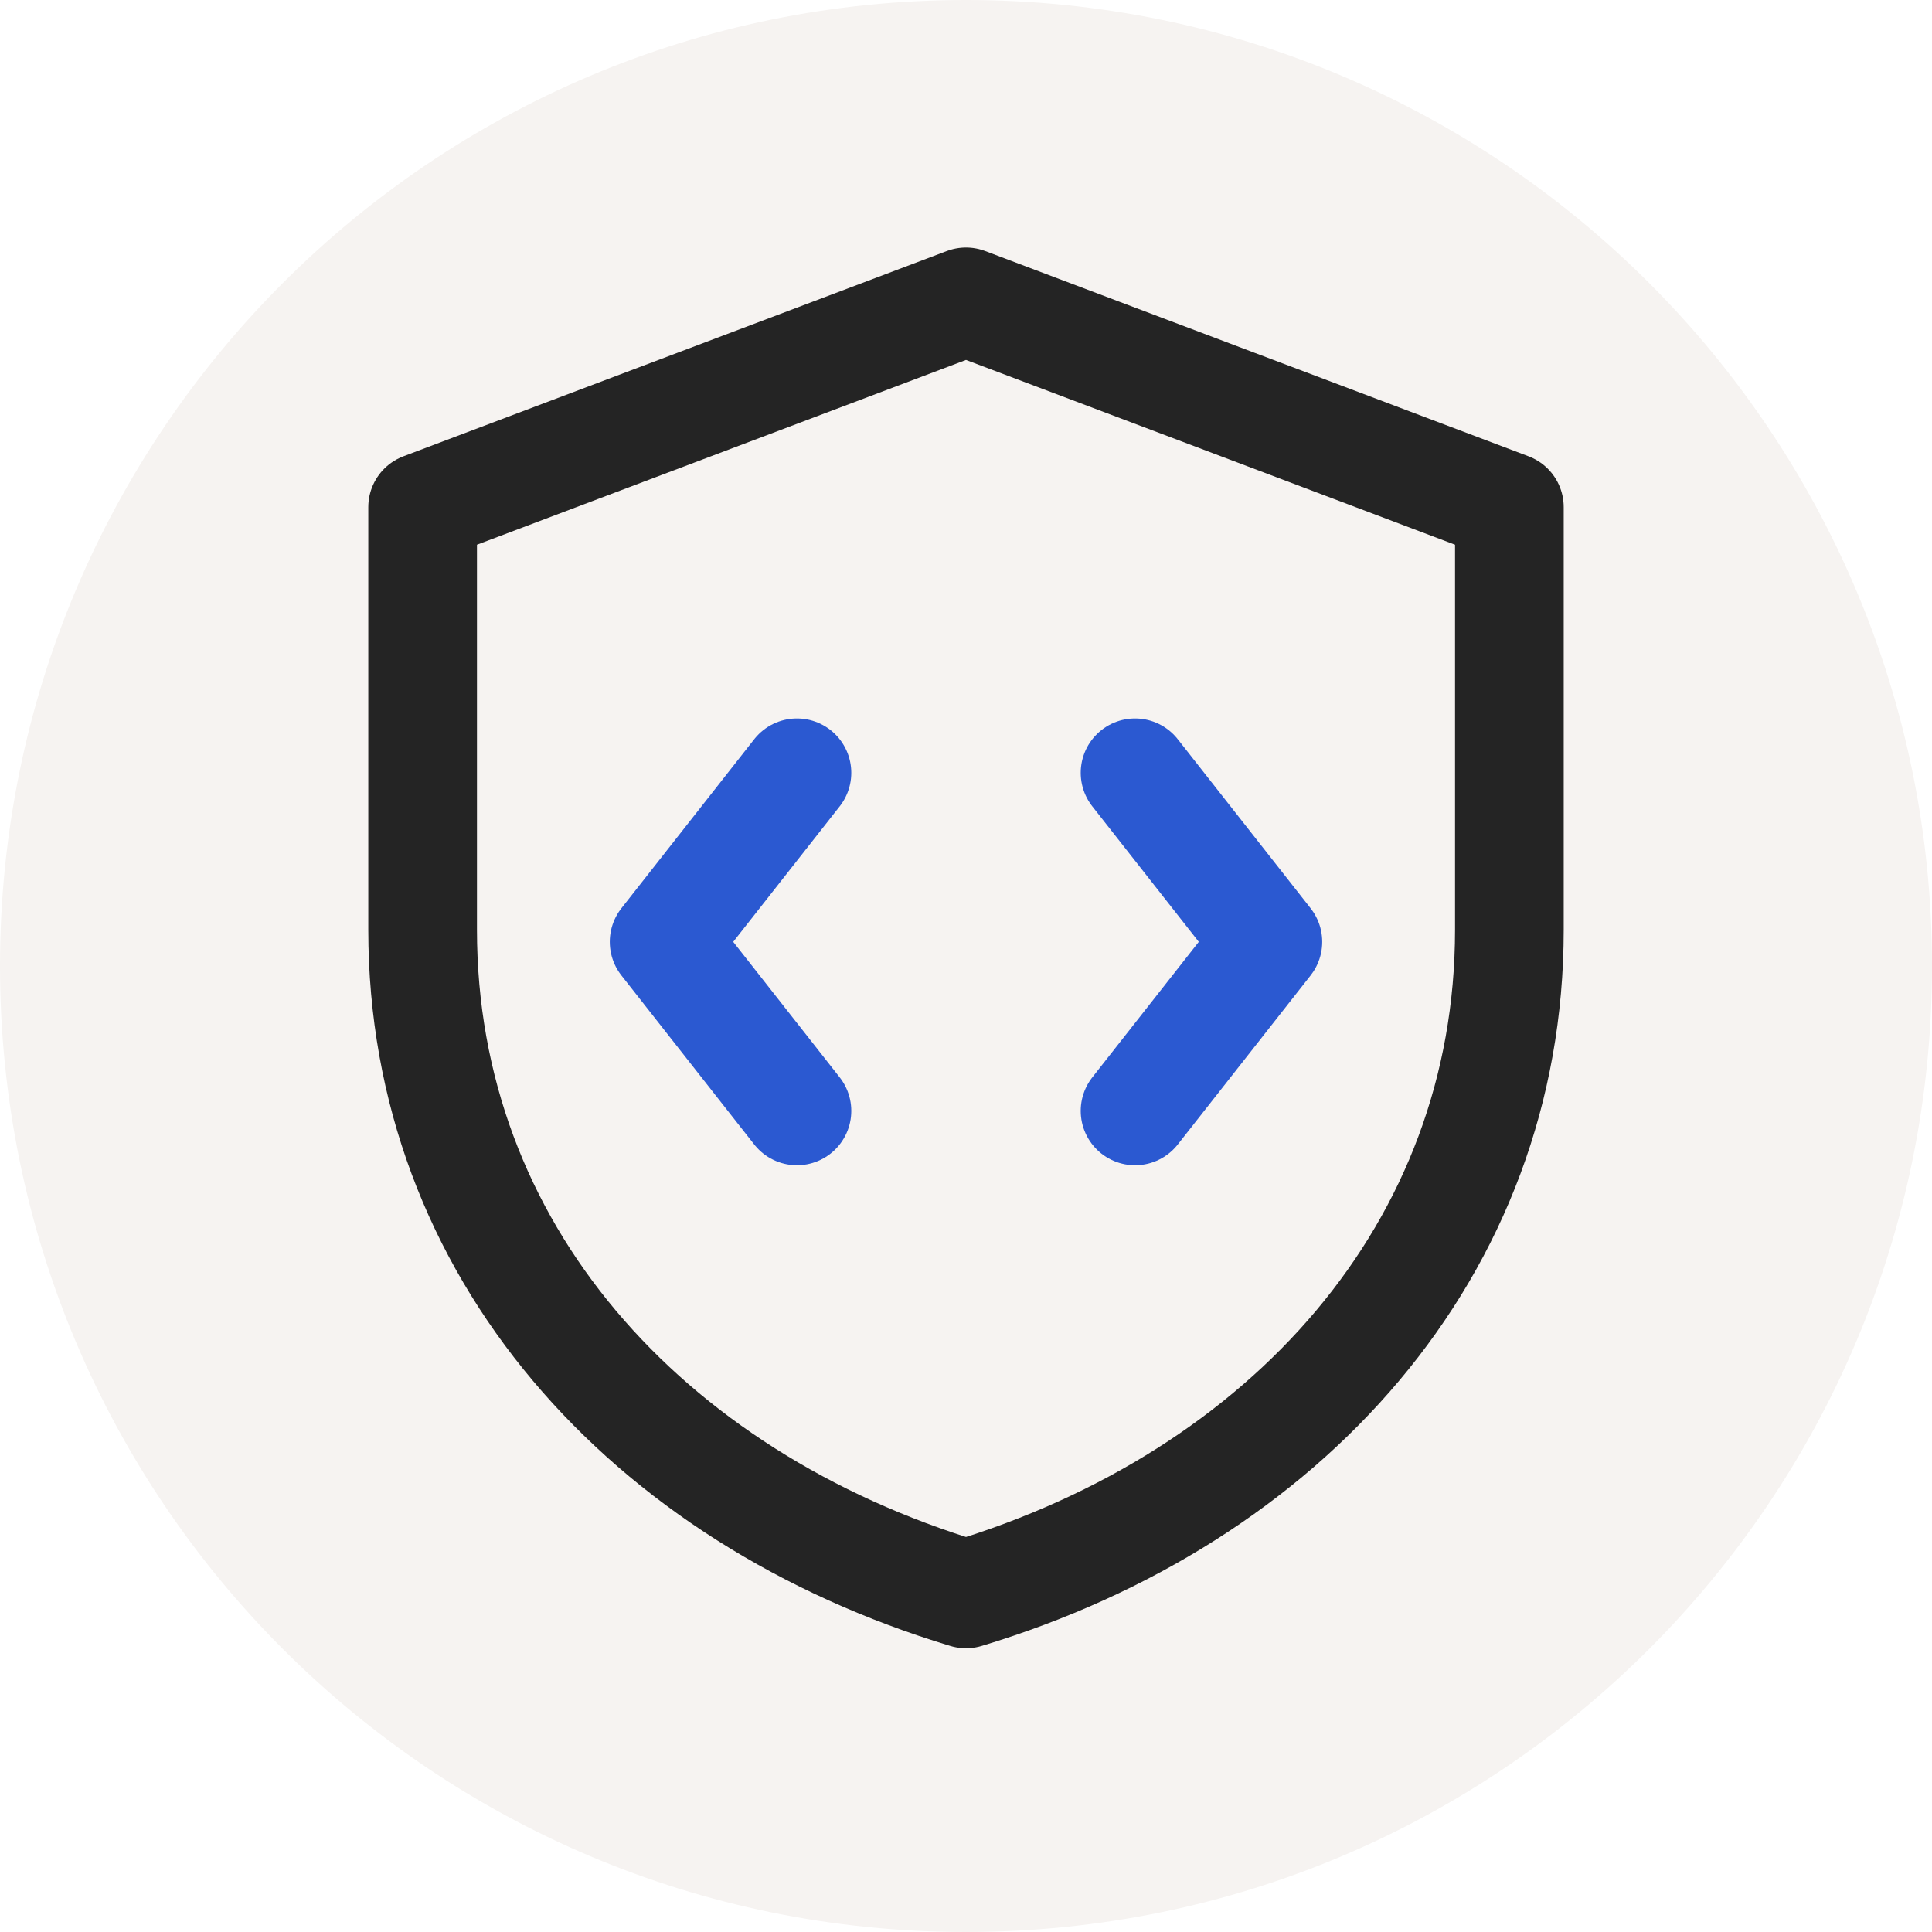
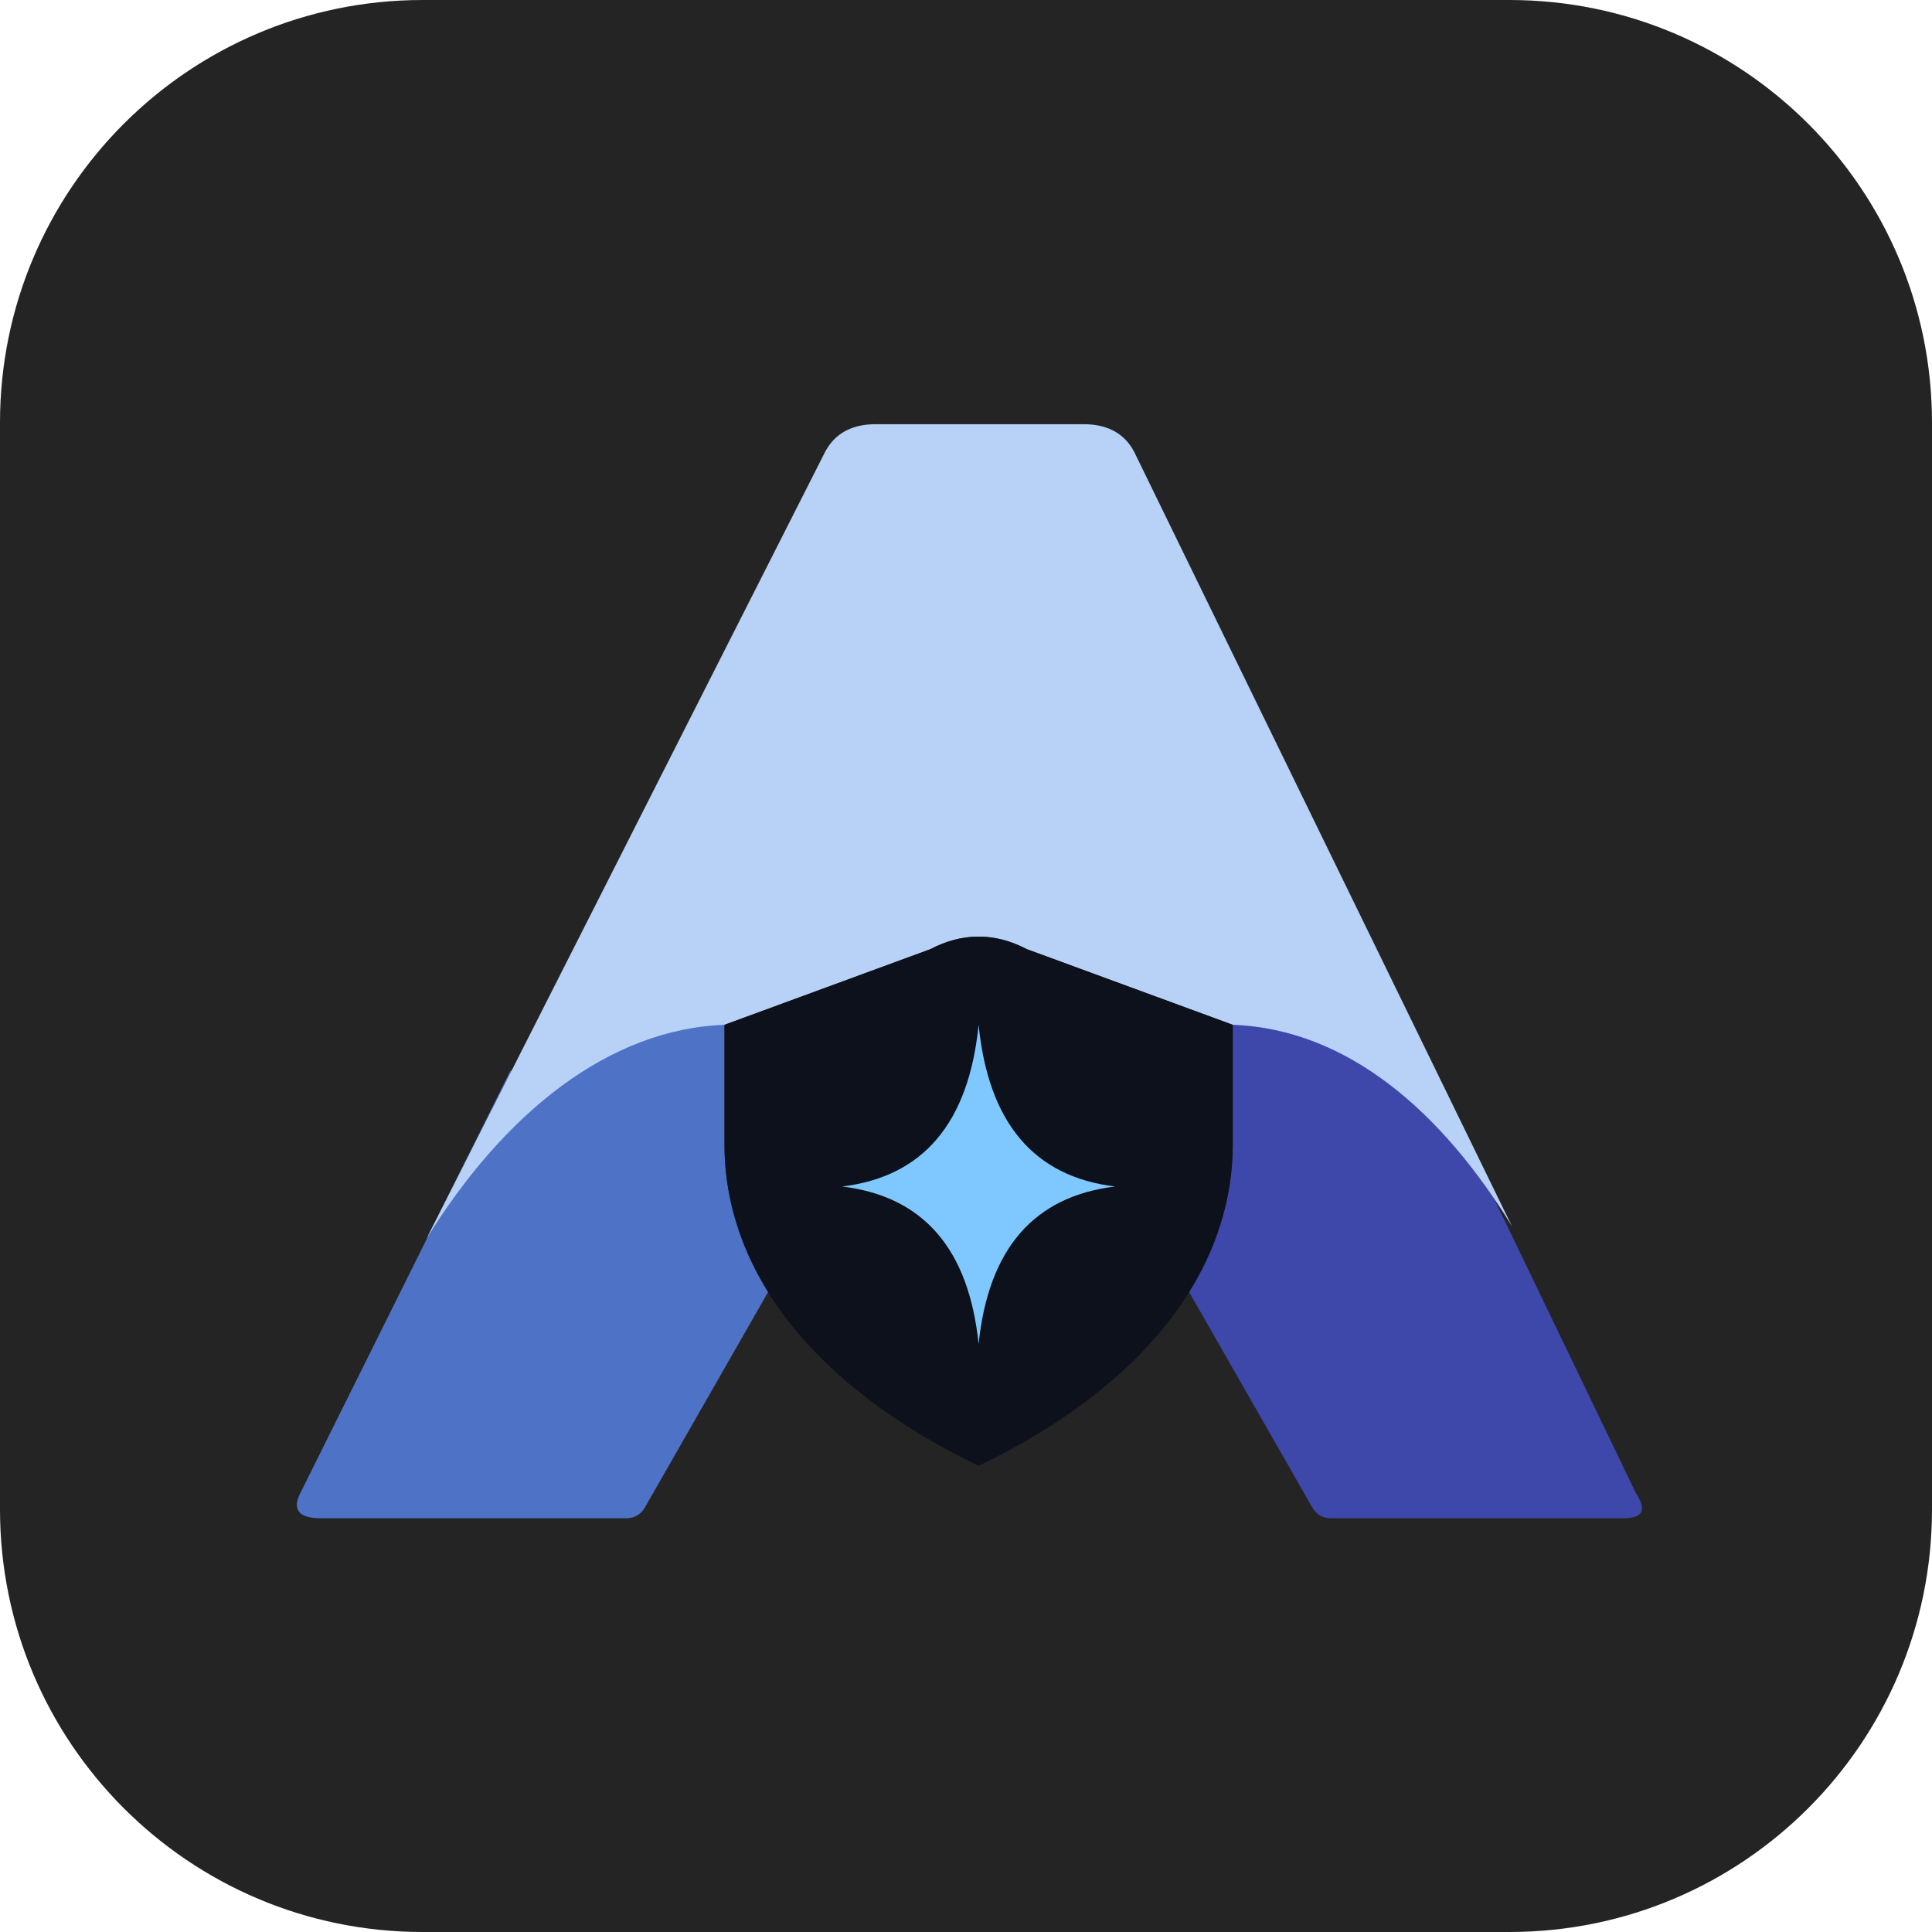
<svg xmlns="http://www.w3.org/2000/svg" viewBox="0 0 32 32">
-   <rect width="32" height="32" rx="16" fill="#f6f3f1" />
-   <path d="M16 5l9 3.4v7c0 5.3-3.7 9.4-9 11-5.3-1.6-9-5.7-9-11v-7L16 5z" fill="none" stroke="#242424" stroke-width="1.8" stroke-linejoin="round" />
-   <path d="M13.2 12.8L11 15.6l2.2 2.8M18.8 12.8l2.2 2.8-2.2 2.8" fill="none" stroke="#2b59d1" stroke-width="1.8" stroke-linecap="round" stroke-linejoin="round" />
+   <rect width="32" height="32" rx="7" fill="#242424" />
+   <g transform="translate(4 5.913) scale(0.034783) translate(-60 -80)">
+     <path d="M 188 420 L 290 390 L 290 455 C 290 479 296.7 502.2 311.6 523.8 L 252 628 Q 249 633 243 633 L 98 633 Q 82 633 88 621 Z" fill="#4d72c6" />
+     <path d="M 632 430 L 532 390 L 532 455 C 532 479 525.3 502.2 510.4 523.8 L 570 628 Q 573 633 579 633 L 718 633 Q 732 633 724 621 Z" fill="#3e47aa" />
+     <path d="M 148 500 L 338 125 Q 345 112 362 112 L 461 112 Q 478 112 485 125 L 665 494 C 632 440 587 400 532 398 L 434 362 Q 411 350 388 362 L 290 398 C 235 400 185 440 148 500 Z" fill="#b8d1f6" />
+     <path d="M 290 398 L 388 362 Q 411 350 434 362 L 532 398 L 532 455 C 532 515 490 570 411 608 C 332 570 290 515 290 455 Z" fill="#0c111c" />
+     <path d="M 411 398 Q 418 468 476 475 Q 418 482 411 550 Q 404 482 346 475 Q 404 468 411 398 Z" fill="#7fc8ff" />
+   </g>
</svg>
